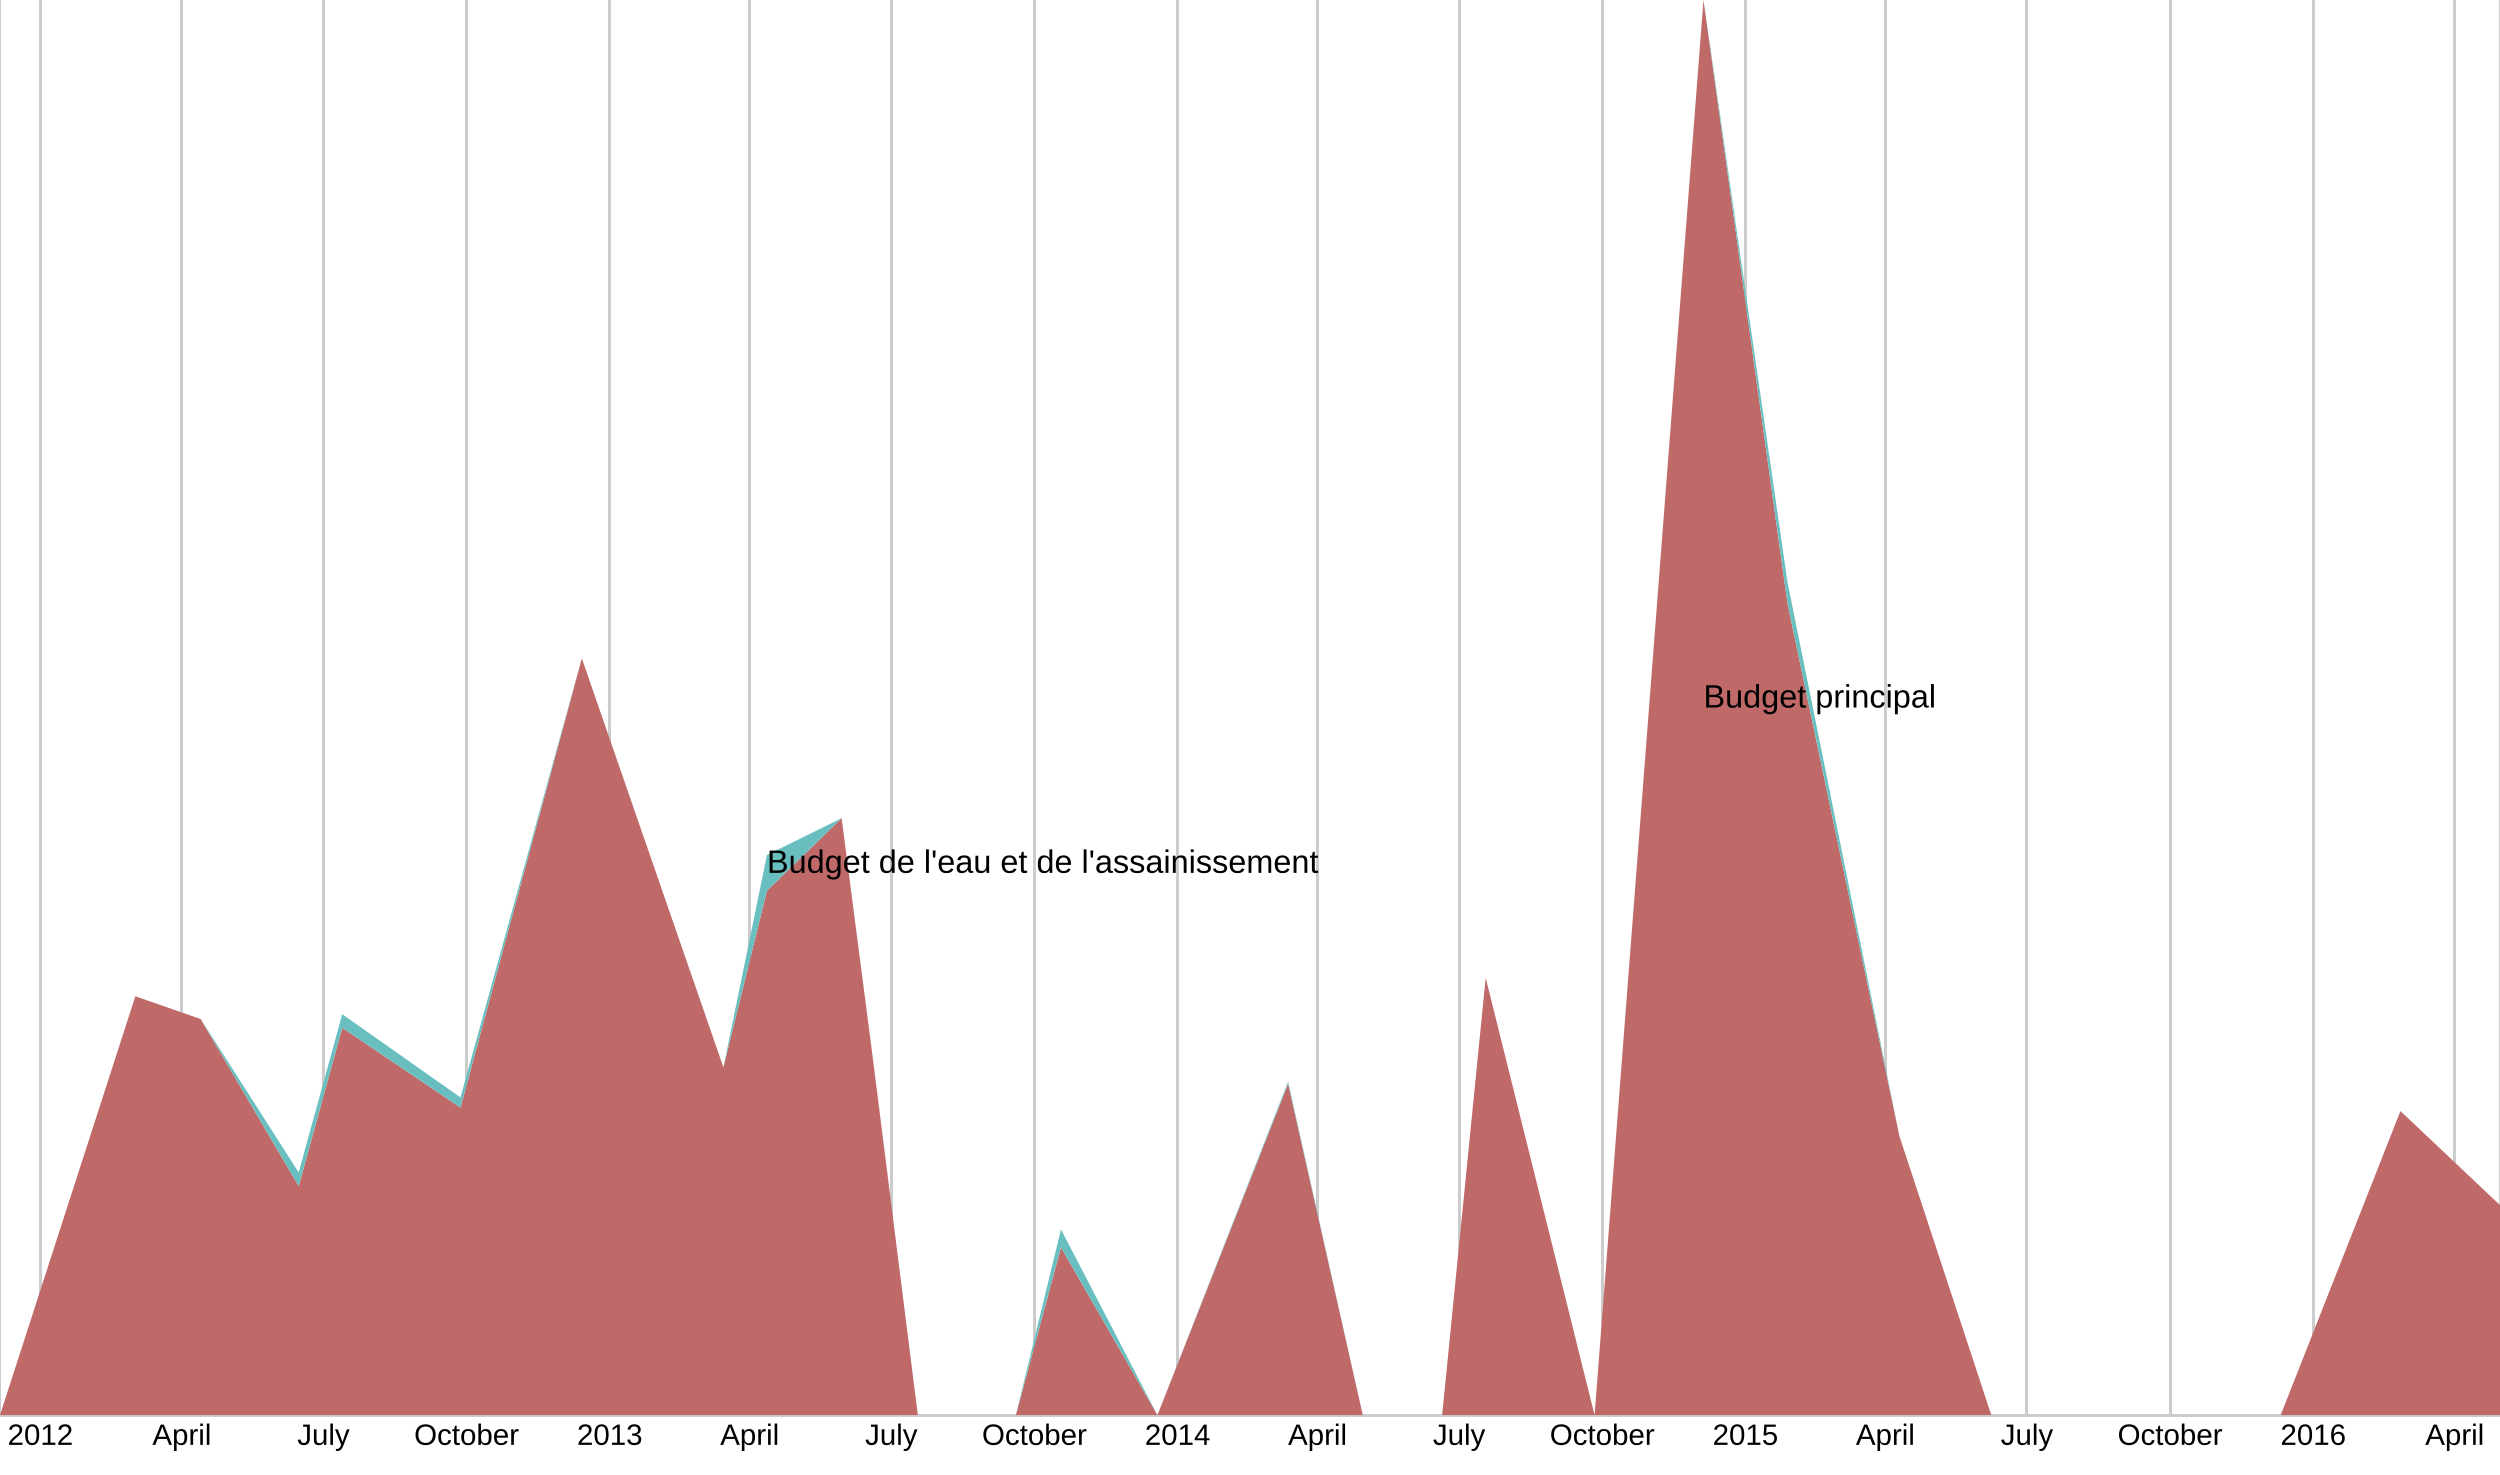
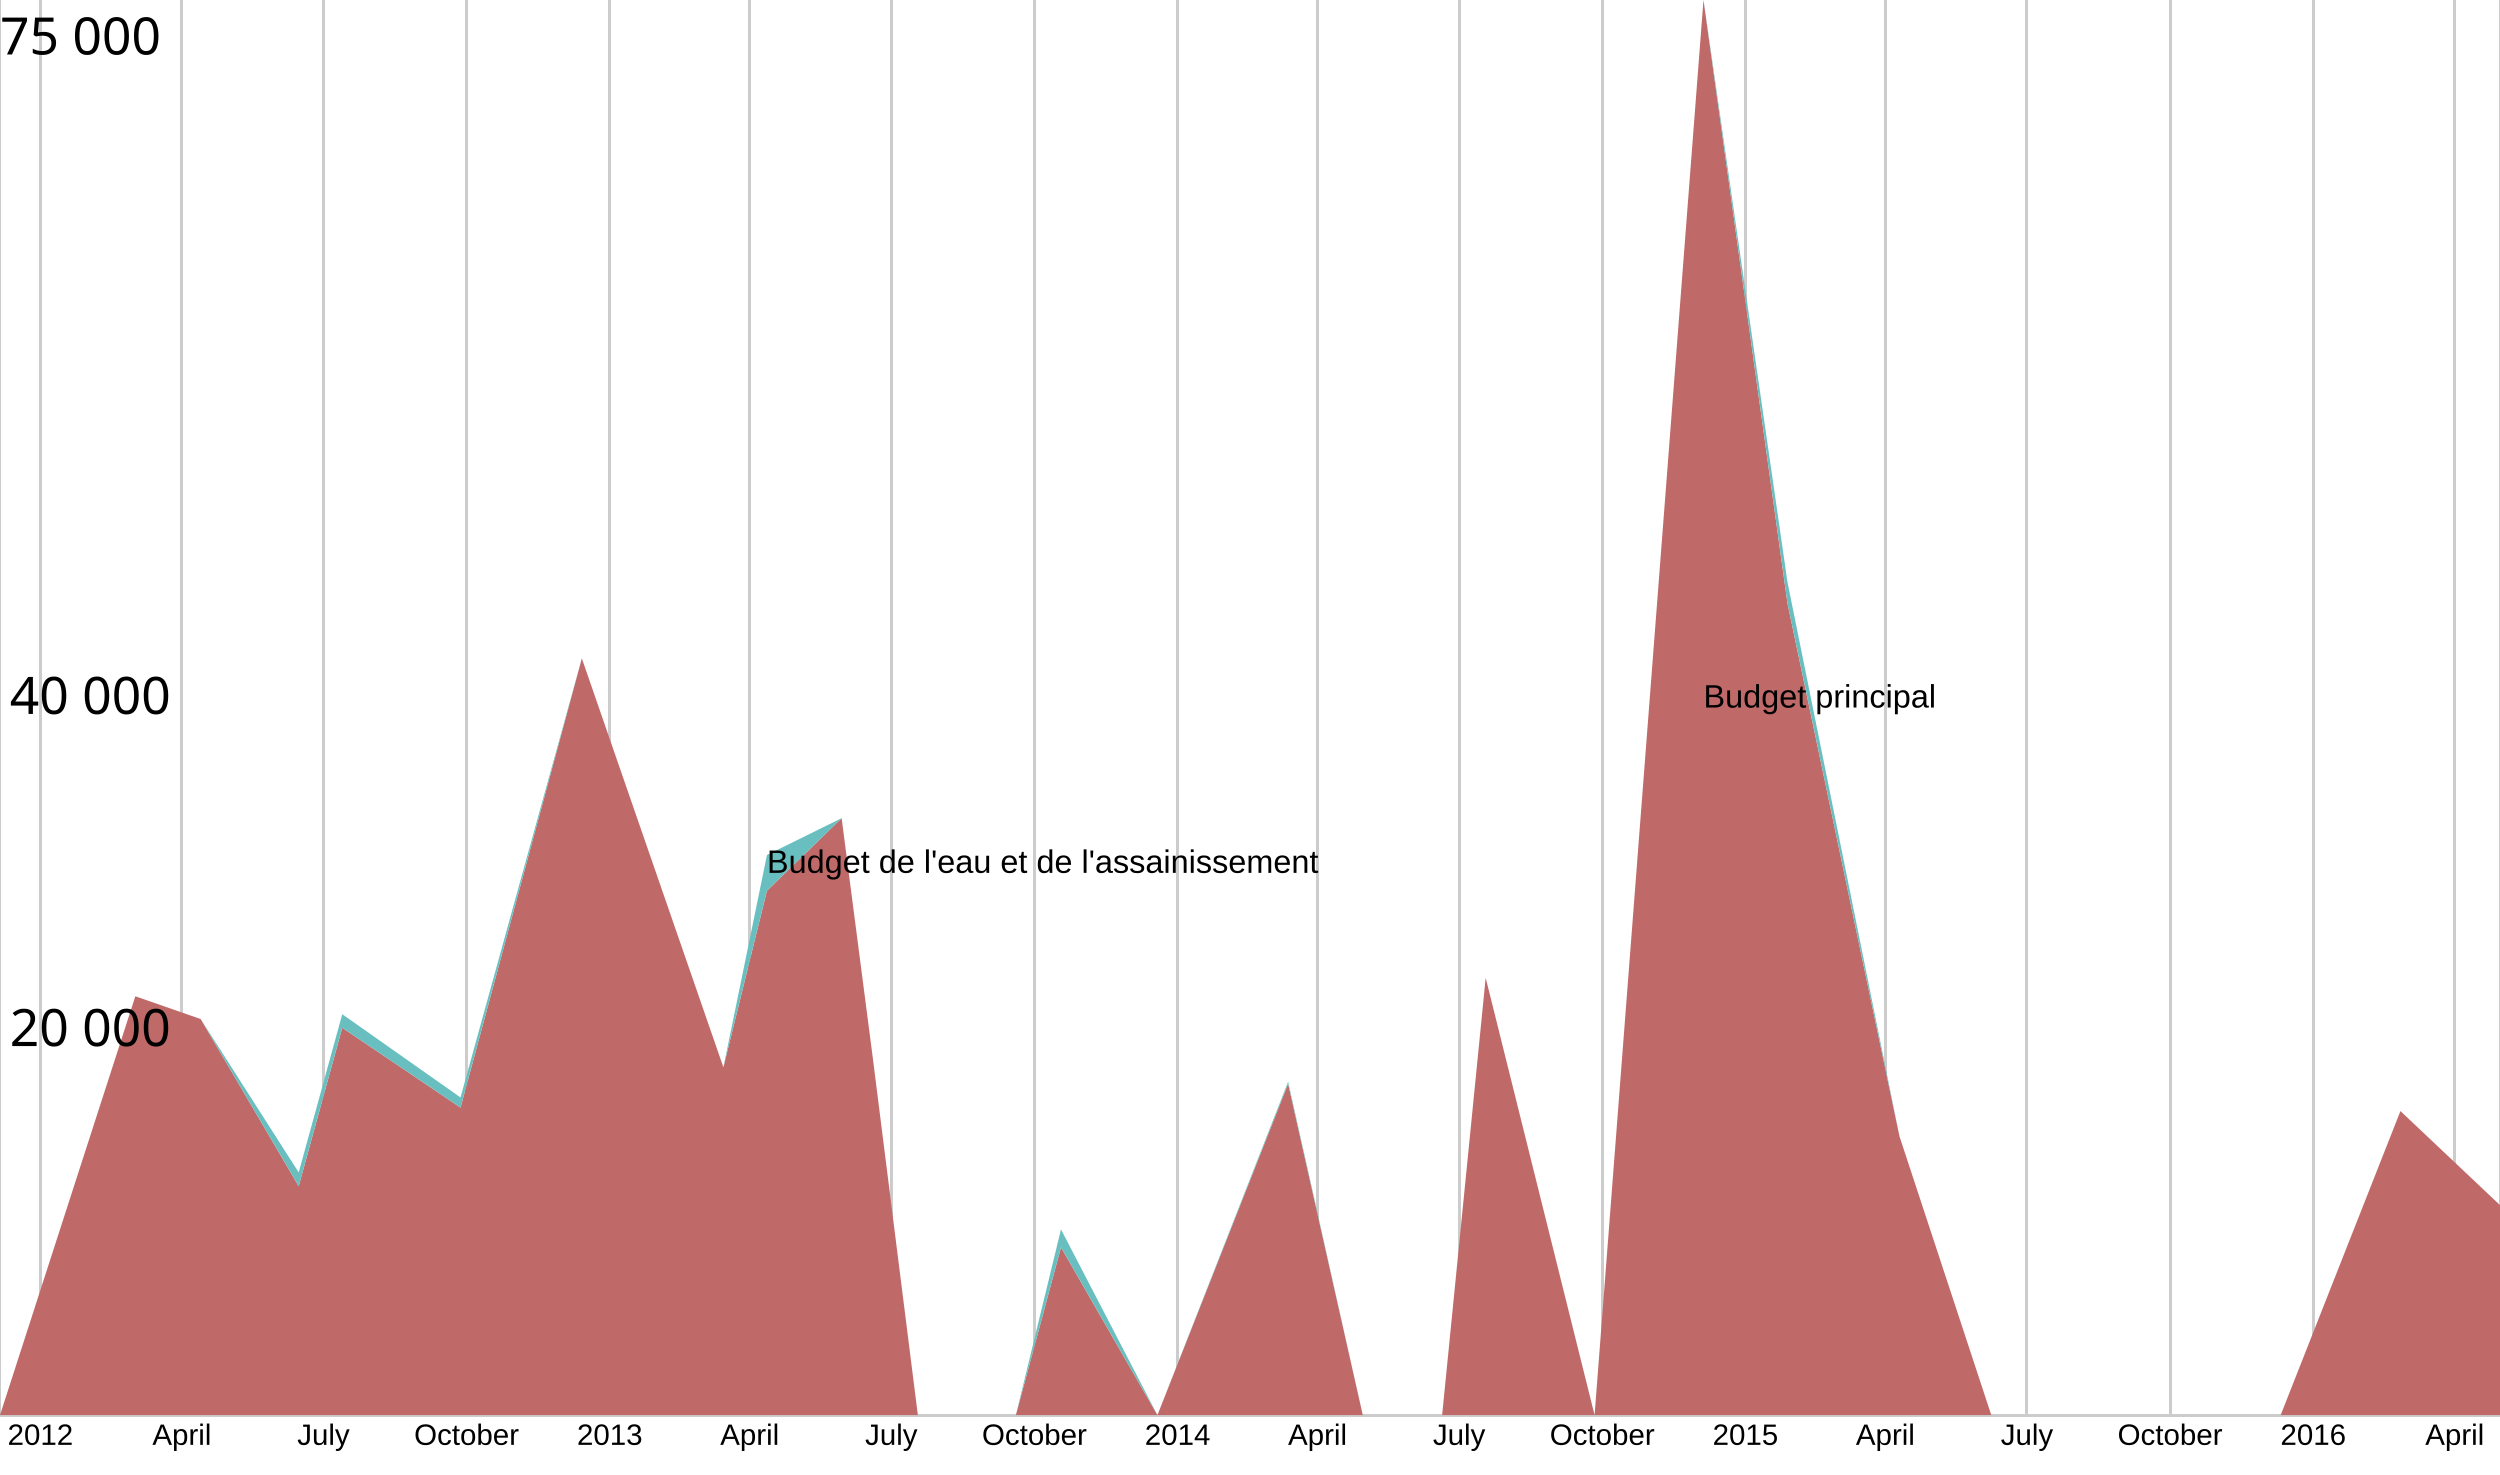
- <svg xmlns="http://www.w3.org/2000/svg" height="500" width="848">
-   <g>
-     <g transform="translate(0,480)" style="stroke-width: 1px; font-size: 10px; font-family: Arial,Helvetica;" class="x axis">
-       <g transform="translate(13.69799,0)" style="opacity: 1;" class="tick">
-         <line style="shape-rendering: crispedges; fill: none; stroke: rgb(204, 204, 204);" x2="0" y2="-480" />
-         <text style="text-anchor: middle;" dy=".71em" x="0" y="3">2012</text>
+ <svg xmlns="http://www.w3.org/2000/svg" height="500" width="848" id="svg2" version="1.1">
+   <defs id="defs128" />
+   <g id="g4">
+     <g transform="translate(0,480)" style="stroke-width: 1px; font-size: 10px; font-family: Arial,Helvetica;" class="x axis" id="g6">
+       <g transform="translate(13.69799,0)" style="opacity: 1;" class="tick" id="g8">
+         <line style="shape-rendering: crispedges; fill: none; stroke: rgb(204, 204, 204);" x2="0" y2="-480" id="line10" />
+         <text style="text-anchor: middle;" dy=".71em" x="0" y="3" id="text12">2012</text>
      </g>
-       <g transform="translate(61.69591,0)" style="opacity: 1;" class="tick">
-         <line style="shape-rendering: crispedges; fill: none; stroke: rgb(204, 204, 204);" x2="0" y2="-480" />
-         <text style="text-anchor: middle;" dy=".71em" x="0" y="3">April</text>
+       <g transform="translate(61.69591,0)" style="opacity: 1;" class="tick" id="g14">
+         <line style="shape-rendering: crispedges; fill: none; stroke: rgb(204, 204, 204);" x2="0" y2="-480" id="line16" />
+         <text style="text-anchor: middle;" dy=".71em" x="0" y="3" id="text18">April</text>
      </g>
-       <g transform="translate(109.7158,0)" style="opacity: 1;" class="tick">
-         <line style="shape-rendering: crispedges; fill: none; stroke: rgb(204, 204, 204);" x2="0" y2="-480" />
-         <text style="text-anchor: middle;" dy=".71em" x="0" y="3">July</text>
+       <g transform="translate(109.7158,0)" style="opacity: 1;" class="tick" id="g20">
+         <line style="shape-rendering: crispedges; fill: none; stroke: rgb(204, 204, 204);" x2="0" y2="-480" id="line22" />
+         <text style="text-anchor: middle;" dy=".71em" x="0" y="3" id="text24">July</text>
      </g>
-       <g transform="translate(158.2634,0)" style="opacity: 1;" class="tick">
-         <line style="shape-rendering: crispedges; fill: none; stroke: rgb(204, 204, 204);" x2="0" y2="-480" />
-         <text style="text-anchor: middle;" dy=".71em" x="0" y="3">October</text>
+       <g transform="translate(158.2634,0)" style="opacity: 1;" class="tick" id="g26">
+         <line style="shape-rendering: crispedges; fill: none; stroke: rgb(204, 204, 204);" x2="0" y2="-480" id="line28" />
+         <text style="text-anchor: middle;" dy=".71em" x="0" y="3" id="text30">October</text>
      </g>
-       <g transform="translate(206.833,0)" style="opacity: 1;" class="tick">
-         <line style="shape-rendering: crispedges; fill: none; stroke: rgb(204, 204, 204);" x2="0" y2="-480" />
-         <text style="text-anchor: middle;" dy=".71em" x="0" y="3">2013</text>
+       <g transform="translate(206.833,0)" style="opacity: 1;" class="tick" id="g32">
+         <line style="shape-rendering: crispedges; fill: none; stroke: rgb(204, 204, 204);" x2="0" y2="-480" id="line34" />
+         <text style="text-anchor: middle;" dy=".71em" x="0" y="3" id="text36">2013</text>
      </g>
-       <g transform="translate(254.3033,0)" style="opacity: 1;" class="tick">
-         <line style="shape-rendering: crispedges; fill: none; stroke: rgb(204, 204, 204);" x2="0" y2="-480" />
-         <text style="text-anchor: middle;" dy=".71em" x="0" y="3">April</text>
+       <g transform="translate(254.3033,0)" style="opacity: 1;" class="tick" id="g38">
+         <line style="shape-rendering: crispedges; fill: none; stroke: rgb(204, 204, 204);" x2="0" y2="-480" id="line40" />
+         <text style="text-anchor: middle;" dy=".71em" x="0" y="3" id="text42">April</text>
      </g>
-       <g transform="translate(302.3232,0)" style="opacity: 1;" class="tick">
-         <line style="shape-rendering: crispedges; fill: none; stroke: rgb(204, 204, 204);" x2="0" y2="-480" />
-         <text style="text-anchor: middle;" dy=".71em" x="0" y="3">July</text>
+       <g transform="translate(302.3232,0)" style="opacity: 1;" class="tick" id="g44">
+         <line style="shape-rendering: crispedges; fill: none; stroke: rgb(204, 204, 204);" x2="0" y2="-480" id="line46" />
+         <text style="text-anchor: middle;" dy=".71em" x="0" y="3" id="text48">July</text>
      </g>
-       <g transform="translate(350.8708,0)" style="opacity: 1;" class="tick">
-         <line style="shape-rendering: crispedges; fill: none; stroke: rgb(204, 204, 204);" x2="0" y2="-480" />
-         <text style="text-anchor: middle;" dy=".71em" x="0" y="3">October</text>
+       <g transform="translate(350.8708,0)" style="opacity: 1;" class="tick" id="g50">
+         <line style="shape-rendering: crispedges; fill: none; stroke: rgb(204, 204, 204);" x2="0" y2="-480" id="line52" />
+         <text style="text-anchor: middle;" dy=".71em" x="0" y="3" id="text54">October</text>
      </g>
-       <g transform="translate(399.4404,0)" style="opacity: 1;" class="tick">
-         <line style="shape-rendering: crispedges; fill: none; stroke: rgb(204, 204, 204);" x2="0" y2="-480" />
-         <text style="text-anchor: middle;" dy=".71em" x="0" y="3">2014</text>
+       <g transform="translate(399.4404,0)" style="opacity: 1;" class="tick" id="g56">
+         <line style="shape-rendering: crispedges; fill: none; stroke: rgb(204, 204, 204);" x2="0" y2="-480" id="line58" />
+         <text style="text-anchor: middle;" dy=".71em" x="0" y="3" id="text60">2014</text>
      </g>
-       <g transform="translate(446.9106,0)" style="opacity: 1;" class="tick">
-         <line style="shape-rendering: crispedges; fill: none; stroke: rgb(204, 204, 204);" x2="0" y2="-480" />
-         <text style="text-anchor: middle;" dy=".71em" x="0" y="3">April</text>
+       <g transform="translate(446.9106,0)" style="opacity: 1;" class="tick" id="g62">
+         <line style="shape-rendering: crispedges; fill: none; stroke: rgb(204, 204, 204);" x2="0" y2="-480" id="line64" />
+         <text style="text-anchor: middle;" dy=".71em" x="0" y="3" id="text66">April</text>
      </g>
-       <g transform="translate(494.9305,0)" style="opacity: 1;" class="tick">
-         <line style="shape-rendering: crispedges; fill: none; stroke: rgb(204, 204, 204);" x2="0" y2="-480" />
-         <text style="text-anchor: middle;" dy=".71em" x="0" y="3">July</text>
+       <g transform="translate(494.9305,0)" style="opacity: 1;" class="tick" id="g68">
+         <line style="shape-rendering: crispedges; fill: none; stroke: rgb(204, 204, 204);" x2="0" y2="-480" id="line70" />
+         <text style="text-anchor: middle;" dy=".71em" x="0" y="3" id="text72">July</text>
      </g>
-       <g transform="translate(543.4781,0)" style="opacity: 1;" class="tick">
-         <line style="shape-rendering: crispedges; fill: none; stroke: rgb(204, 204, 204);" x2="0" y2="-480" />
-         <text style="text-anchor: middle;" dy=".71em" x="0" y="3">October</text>
+       <g transform="translate(543.4781,0)" style="opacity: 1;" class="tick" id="g74">
+         <line style="shape-rendering: crispedges; fill: none; stroke: rgb(204, 204, 204);" x2="0" y2="-480" id="line76" />
+         <text style="text-anchor: middle;" dy=".71em" x="0" y="3" id="text78">October</text>
      </g>
-       <g transform="translate(592.0477,0)" style="opacity: 1;" class="tick">
-         <line style="shape-rendering: crispedges; fill: none; stroke: rgb(204, 204, 204);" x2="0" y2="-480" />
-         <text style="text-anchor: middle;" dy=".71em" x="0" y="3">2015</text>
+       <g transform="translate(592.0477,0)" style="opacity: 1;" class="tick" id="g80">
+         <line style="shape-rendering: crispedges; fill: none; stroke: rgb(204, 204, 204);" x2="0" y2="-480" id="line82" />
+         <text style="text-anchor: middle;" dy=".71em" x="0" y="3" id="text84">2015</text>
      </g>
-       <g transform="translate(639.5179,0)" style="opacity: 1;" class="tick">
-         <line style="shape-rendering: crispedges; fill: none; stroke: rgb(204, 204, 204);" x2="0" y2="-480" />
-         <text style="text-anchor: middle;" dy=".71em" x="0" y="3">April</text>
+       <g transform="translate(639.5179,0)" style="opacity: 1;" class="tick" id="g86">
+         <line style="shape-rendering: crispedges; fill: none; stroke: rgb(204, 204, 204);" x2="0" y2="-480" id="line88" />
+         <text style="text-anchor: middle;" dy=".71em" x="0" y="3" id="text90">April</text>
      </g>
-       <g transform="translate(687.5379,0)" style="opacity: 1;" class="tick">
-         <line style="shape-rendering: crispedges; fill: none; stroke: rgb(204, 204, 204);" x2="0" y2="-480" />
-         <text style="text-anchor: middle;" dy=".71em" x="0" y="3">July</text>
+       <g transform="translate(687.5379,0)" style="opacity: 1;" class="tick" id="g92">
+         <line style="shape-rendering: crispedges; fill: none; stroke: rgb(204, 204, 204);" x2="0" y2="-480" id="line94" />
+         <text style="text-anchor: middle;" dy=".71em" x="0" y="3" id="text96">July</text>
      </g>
-       <g transform="translate(736.0855,0)" style="opacity: 1;" class="tick">
-         <line style="shape-rendering: crispedges; fill: none; stroke: rgb(204, 204, 204);" x2="0" y2="-480" />
-         <text style="text-anchor: middle;" dy=".71em" x="0" y="3">October</text>
+       <g transform="translate(736.0855,0)" style="opacity: 1;" class="tick" id="g98">
+         <line style="shape-rendering: crispedges; fill: none; stroke: rgb(204, 204, 204);" x2="0" y2="-480" id="line100" />
+         <text style="text-anchor: middle;" dy=".71em" x="0" y="3" id="text102">October</text>
      </g>
-       <g transform="translate(784.6551,0)" style="opacity: 1;" class="tick">
-         <line style="shape-rendering: crispedges; fill: none; stroke: rgb(204, 204, 204);" x2="0" y2="-480" />
-         <text style="text-anchor: middle;" dy=".71em" x="0" y="3">2016</text>
+       <g transform="translate(784.6551,0)" style="opacity: 1;" class="tick" id="g104">
+         <line style="shape-rendering: crispedges; fill: none; stroke: rgb(204, 204, 204);" x2="0" y2="-480" id="line106" />
+         <text style="text-anchor: middle;" dy=".71em" x="0" y="3" id="text108">2016</text>
      </g>
-       <g transform="translate(832.653,0)" style="opacity: 1;" class="tick">
-         <line style="shape-rendering: crispedges; fill: none; stroke: rgb(204, 204, 204);" x2="0" y2="-480" />
-         <text style="text-anchor: middle;" dy=".71em" x="0" y="3">April</text>
+       <g transform="translate(832.653,0)" style="opacity: 1;" class="tick" id="g110">
+         <line style="shape-rendering: crispedges; fill: none; stroke: rgb(204, 204, 204);" x2="0" y2="-480" id="line112" />
+         <text style="text-anchor: middle;" dy=".71em" x="0" y="3" id="text114">April</text>
      </g>
-       <path style="shape-rendering: crispedges; fill: none; stroke: rgb(204, 204, 204);" d="M0,-480V0H848V-480" class="domain" />
+       <path style="shape-rendering: crispedges; fill: none; stroke: rgb(204, 204, 204);" d="M0,-480V0H848V-480" class="domain" id="path116" />
    </g>
-     <path style="fill: rgb(191, 105, 105);" title="Budget principal" d="M0,480L45.909,337.936L68.072,345.667L101.317,402.345L116.092,348.611L156.197,375.694L197.357,223.316L245.376,362.027L260.152,302.123L285.481,277.52L296.035,358.686L311.338,480L344.582,480L359.886,423.091L392.602,480L436.928,367.594L462.258,480L489.17,480L503.945,331.672L540.884,480L577.822,5.684341886080802e-14L606.317,204.677L644.311,385.473L675.445,480L699.719,480L725.576,480L773.596,480L814.228,376.868L848,408.785L848,480L814.228,480L773.596,480L725.576,480L699.719,480L675.445,480L644.311,480L606.317,480L577.822,480L540.884,480L503.945,480L489.17,480L462.258,480L436.928,480L392.602,480L359.886,480L344.582,480L311.338,480L296.035,480L285.481,480L260.152,480L245.376,480L197.357,480L156.197,480L116.092,480L101.317,480L68.072,480L45.909,480L0,480Z" class="layer" />
-     <path style="fill: rgb(105, 191, 191);" title="Budget de l'eau et de l'assainissement" d="M0,480L45.909,337.936L68.072,345.667L101.317,397.679L116.092,344.019L156.197,372.251L197.357,223.316L245.376,362.027L260.152,290.008L285.481,277.52L296.035,358.686L311.338,480L344.582,480L359.886,416.99L392.602,480L436.928,366.916L462.258,480L489.17,480L503.945,331.672L540.884,480L577.822,5.684341886080802e-14L606.317,197.466L644.311,385.473L675.445,480L699.719,480L725.576,480L773.596,480L814.228,376.868L848,408.785L848,408.785L814.228,376.868L773.596,480L725.576,480L699.719,480L675.445,480L644.311,385.473L606.317,204.677L577.822,5.684341886080802e-14L540.884,480L503.945,331.672L489.17,480L462.258,480L436.928,367.594L392.602,480L359.886,423.091L344.582,480L311.338,480L296.035,358.686L285.481,277.52L260.152,302.123L245.376,362.027L197.357,223.316L156.197,375.694L116.092,348.611L101.317,402.345L68.072,345.667L45.909,337.936L0,480Z" class="layer" />
-     <text style="font-size: 11px; font-family: Arial,Helvetica;" y="240" x="577.822">Budget principal</text>
-     <text style="font-size: 11px; font-family: Arial,Helvetica;" y="296.066" x="260.152">Budget de l'eau et de l'assainissement</text>
+     <path style="fill: rgb(191, 105, 105);" title="Budget principal" d="M0,480L45.909,337.936L68.072,345.667L101.317,402.345L116.092,348.611L156.197,375.694L197.357,223.316L245.376,362.027L260.152,302.123L285.481,277.52L296.035,358.686L311.338,480L344.582,480L359.886,423.091L392.602,480L436.928,367.594L462.258,480L489.17,480L503.945,331.672L540.884,480L577.822,5.684341886080802e-14L606.317,204.677L644.311,385.473L675.445,480L699.719,480L725.576,480L773.596,480L814.228,376.868L848,408.785L848,480L814.228,480L773.596,480L725.576,480L699.719,480L675.445,480L644.311,480L606.317,480L577.822,480L540.884,480L503.945,480L489.17,480L462.258,480L436.928,480L392.602,480L359.886,480L344.582,480L311.338,480L296.035,480L285.481,480L260.152,480L245.376,480L197.357,480L156.197,480L116.092,480L101.317,480L68.072,480L45.909,480L0,480Z" class="layer" id="path118" />
+     <path style="fill: rgb(105, 191, 191);" title="Budget de l'eau et de l'assainissement" d="M0,480L45.909,337.936L68.072,345.667L101.317,397.679L116.092,344.019L156.197,372.251L197.357,223.316L245.376,362.027L260.152,290.008L285.481,277.52L296.035,358.686L311.338,480L344.582,480L359.886,416.99L392.602,480L436.928,366.916L462.258,480L489.17,480L503.945,331.672L540.884,480L577.822,5.684341886080802e-14L606.317,197.466L644.311,385.473L675.445,480L699.719,480L725.576,480L773.596,480L814.228,376.868L848,408.785L848,408.785L814.228,376.868L773.596,480L725.576,480L699.719,480L675.445,480L644.311,385.473L606.317,204.677L577.822,5.684341886080802e-14L540.884,480L503.945,331.672L489.17,480L462.258,480L436.928,367.594L392.602,480L359.886,423.091L344.582,480L311.338,480L296.035,358.686L285.481,277.52L260.152,302.123L245.376,362.027L197.357,223.316L156.197,375.694L116.092,348.611L101.317,402.345L68.072,345.667L45.909,337.936L0,480Z" class="layer" id="path120" />
+     <text style="font-size: 11px; font-family: Arial,Helvetica;" y="240" x="577.822" id="text122">Budget principal</text>
+     <text style="font-size: 11px; font-family: Arial,Helvetica;" y="296.066" x="260.152" id="text124">Budget de l'eau et de l'assainissement</text>
  </g>
+   <text xml:space="preserve" style="font-style:normal;font-weight:normal;font-size:12px;line-height:125%;font-family:Sans;letter-spacing:0px;word-spacing:0px;fill:#000000;fill-opacity:1;stroke:none;stroke-width:1px;stroke-linecap:butt;stroke-linejoin:miter;stroke-opacity:1" x="-2.4680517e-07" y="18.472" id="text4258">
+     <tspan id="tspan4260" x="-2.4680517e-07" y="18.472" style="font-style:normal;font-variant:normal;font-weight:normal;font-stretch:normal;font-size:17.5px;font-family:sans-serif;-inkscape-font-specification:sans-serif">75 000</tspan>
+   </text>
+   <flowRoot xml:space="preserve" id="flowRoot4262" style="font-style:normal;font-weight:normal;font-size:12px;line-height:125%;font-family:Sans;letter-spacing:0px;word-spacing:0px;fill:none;fill-opacity:1;stroke:none;stroke-width:1px;stroke-linecap:butt;stroke-linejoin:miter;stroke-opacity:1;">
+     <flowRegion id="flowRegion4264">
+       <rect id="rect4266" width="87.357" height="23.437" x="2.131" y="220.884" style="fill:none;" />
+     </flowRegion>
+     <flowPara id="flowPara4268" style="font-style:normal;font-variant:normal;font-weight:normal;font-stretch:normal;font-size:17.5px;font-family:sans-serif;-inkscape-font-specification:sans-serif;fill:none;">40 000</flowPara>
+   </flowRoot>
+   <text xml:space="preserve" style="font-style:normal;font-weight:normal;font-size:12px;line-height:125%;font-family:Sans;letter-spacing:0px;word-spacing:0px;fill:#000000;fill-opacity:1;stroke:none;stroke-width:1px;stroke-linecap:butt;stroke-linejoin:miter;stroke-opacity:1" x="3.316" y="242.169" id="text4258-2">
+     <tspan id="tspan4260-4" x="3.316" y="242.169" style="font-style:normal;font-variant:normal;font-weight:normal;font-stretch:normal;font-size:17.5px;font-family:sans-serif;-inkscape-font-specification:sans-serif">40 000</tspan>
+   </text>
+   <text xml:space="preserve" style="font-style:normal;font-weight:normal;font-size:12px;line-height:125%;font-family:Sans;letter-spacing:0px;word-spacing:0px;fill:#000000;fill-opacity:1;stroke:none;stroke-width:1px;stroke-linecap:butt;stroke-linejoin:miter;stroke-opacity:1" x="3.316" y="354.823" id="text4258-2-2">
+     <tspan id="tspan4260-4-1" x="3.316" y="354.823" style="font-style:normal;font-variant:normal;font-weight:normal;font-stretch:normal;font-size:17.5px;font-family:sans-serif;-inkscape-font-specification:sans-serif">20 000</tspan>
+   </text>
</svg>
